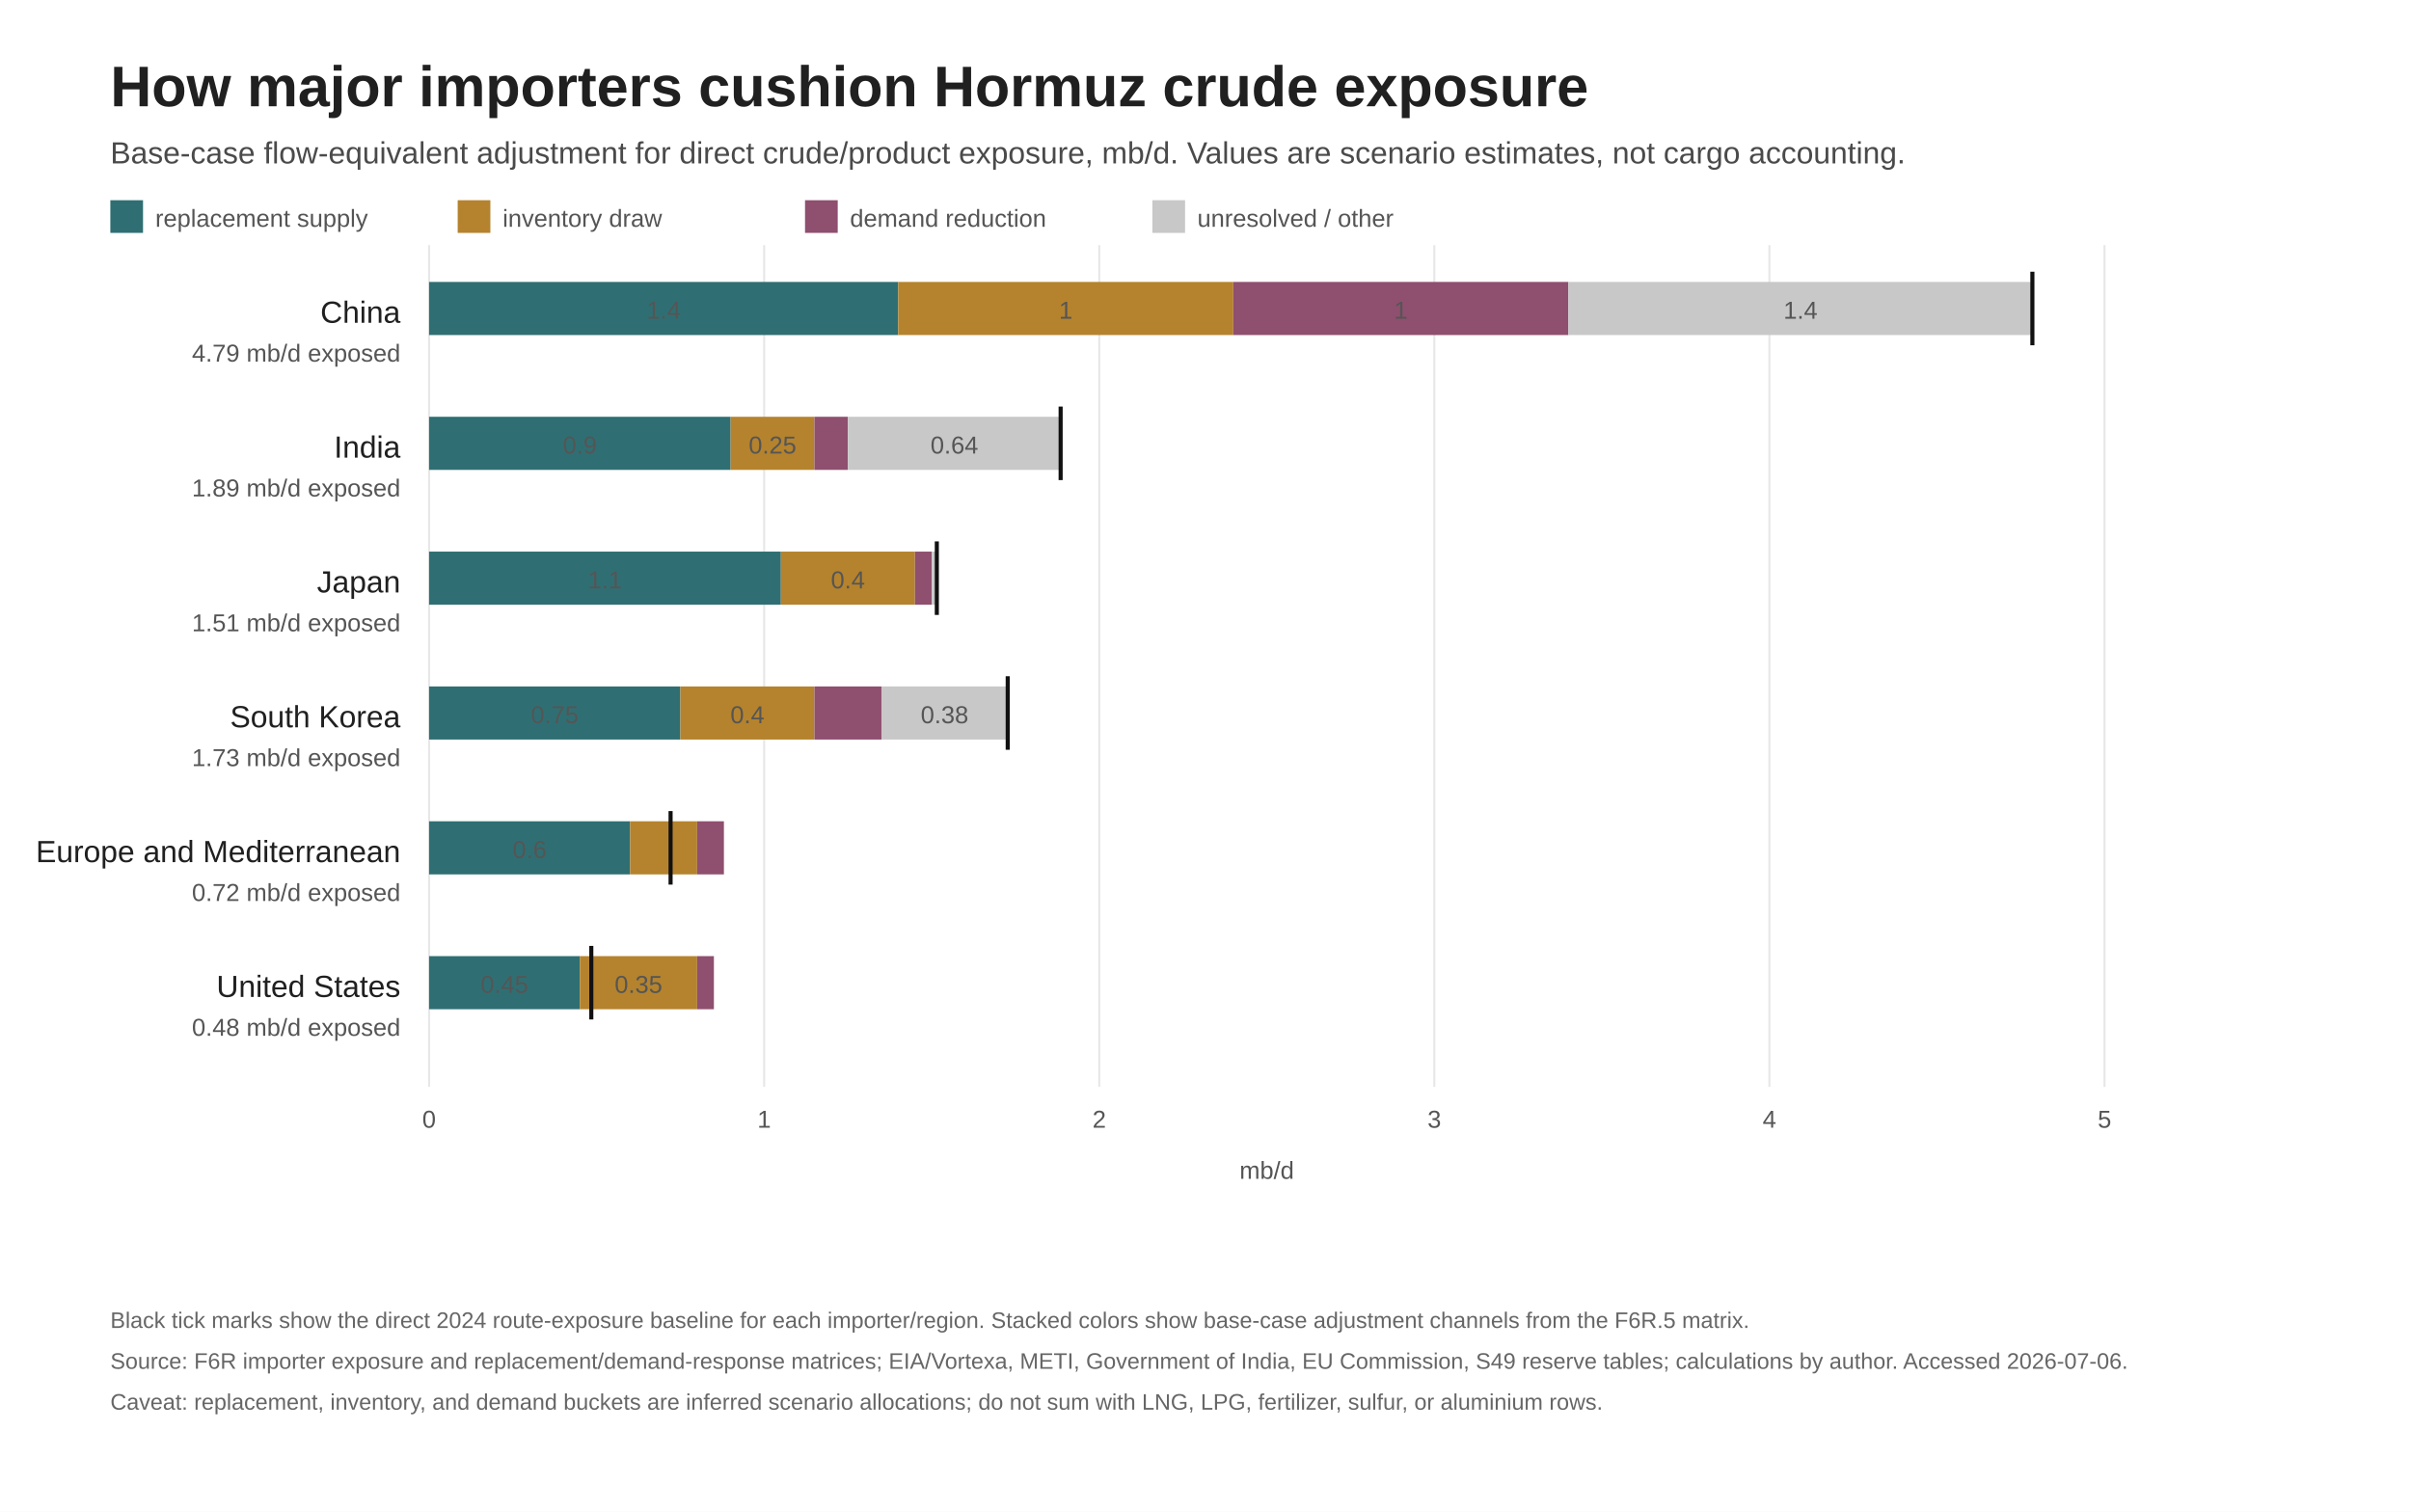
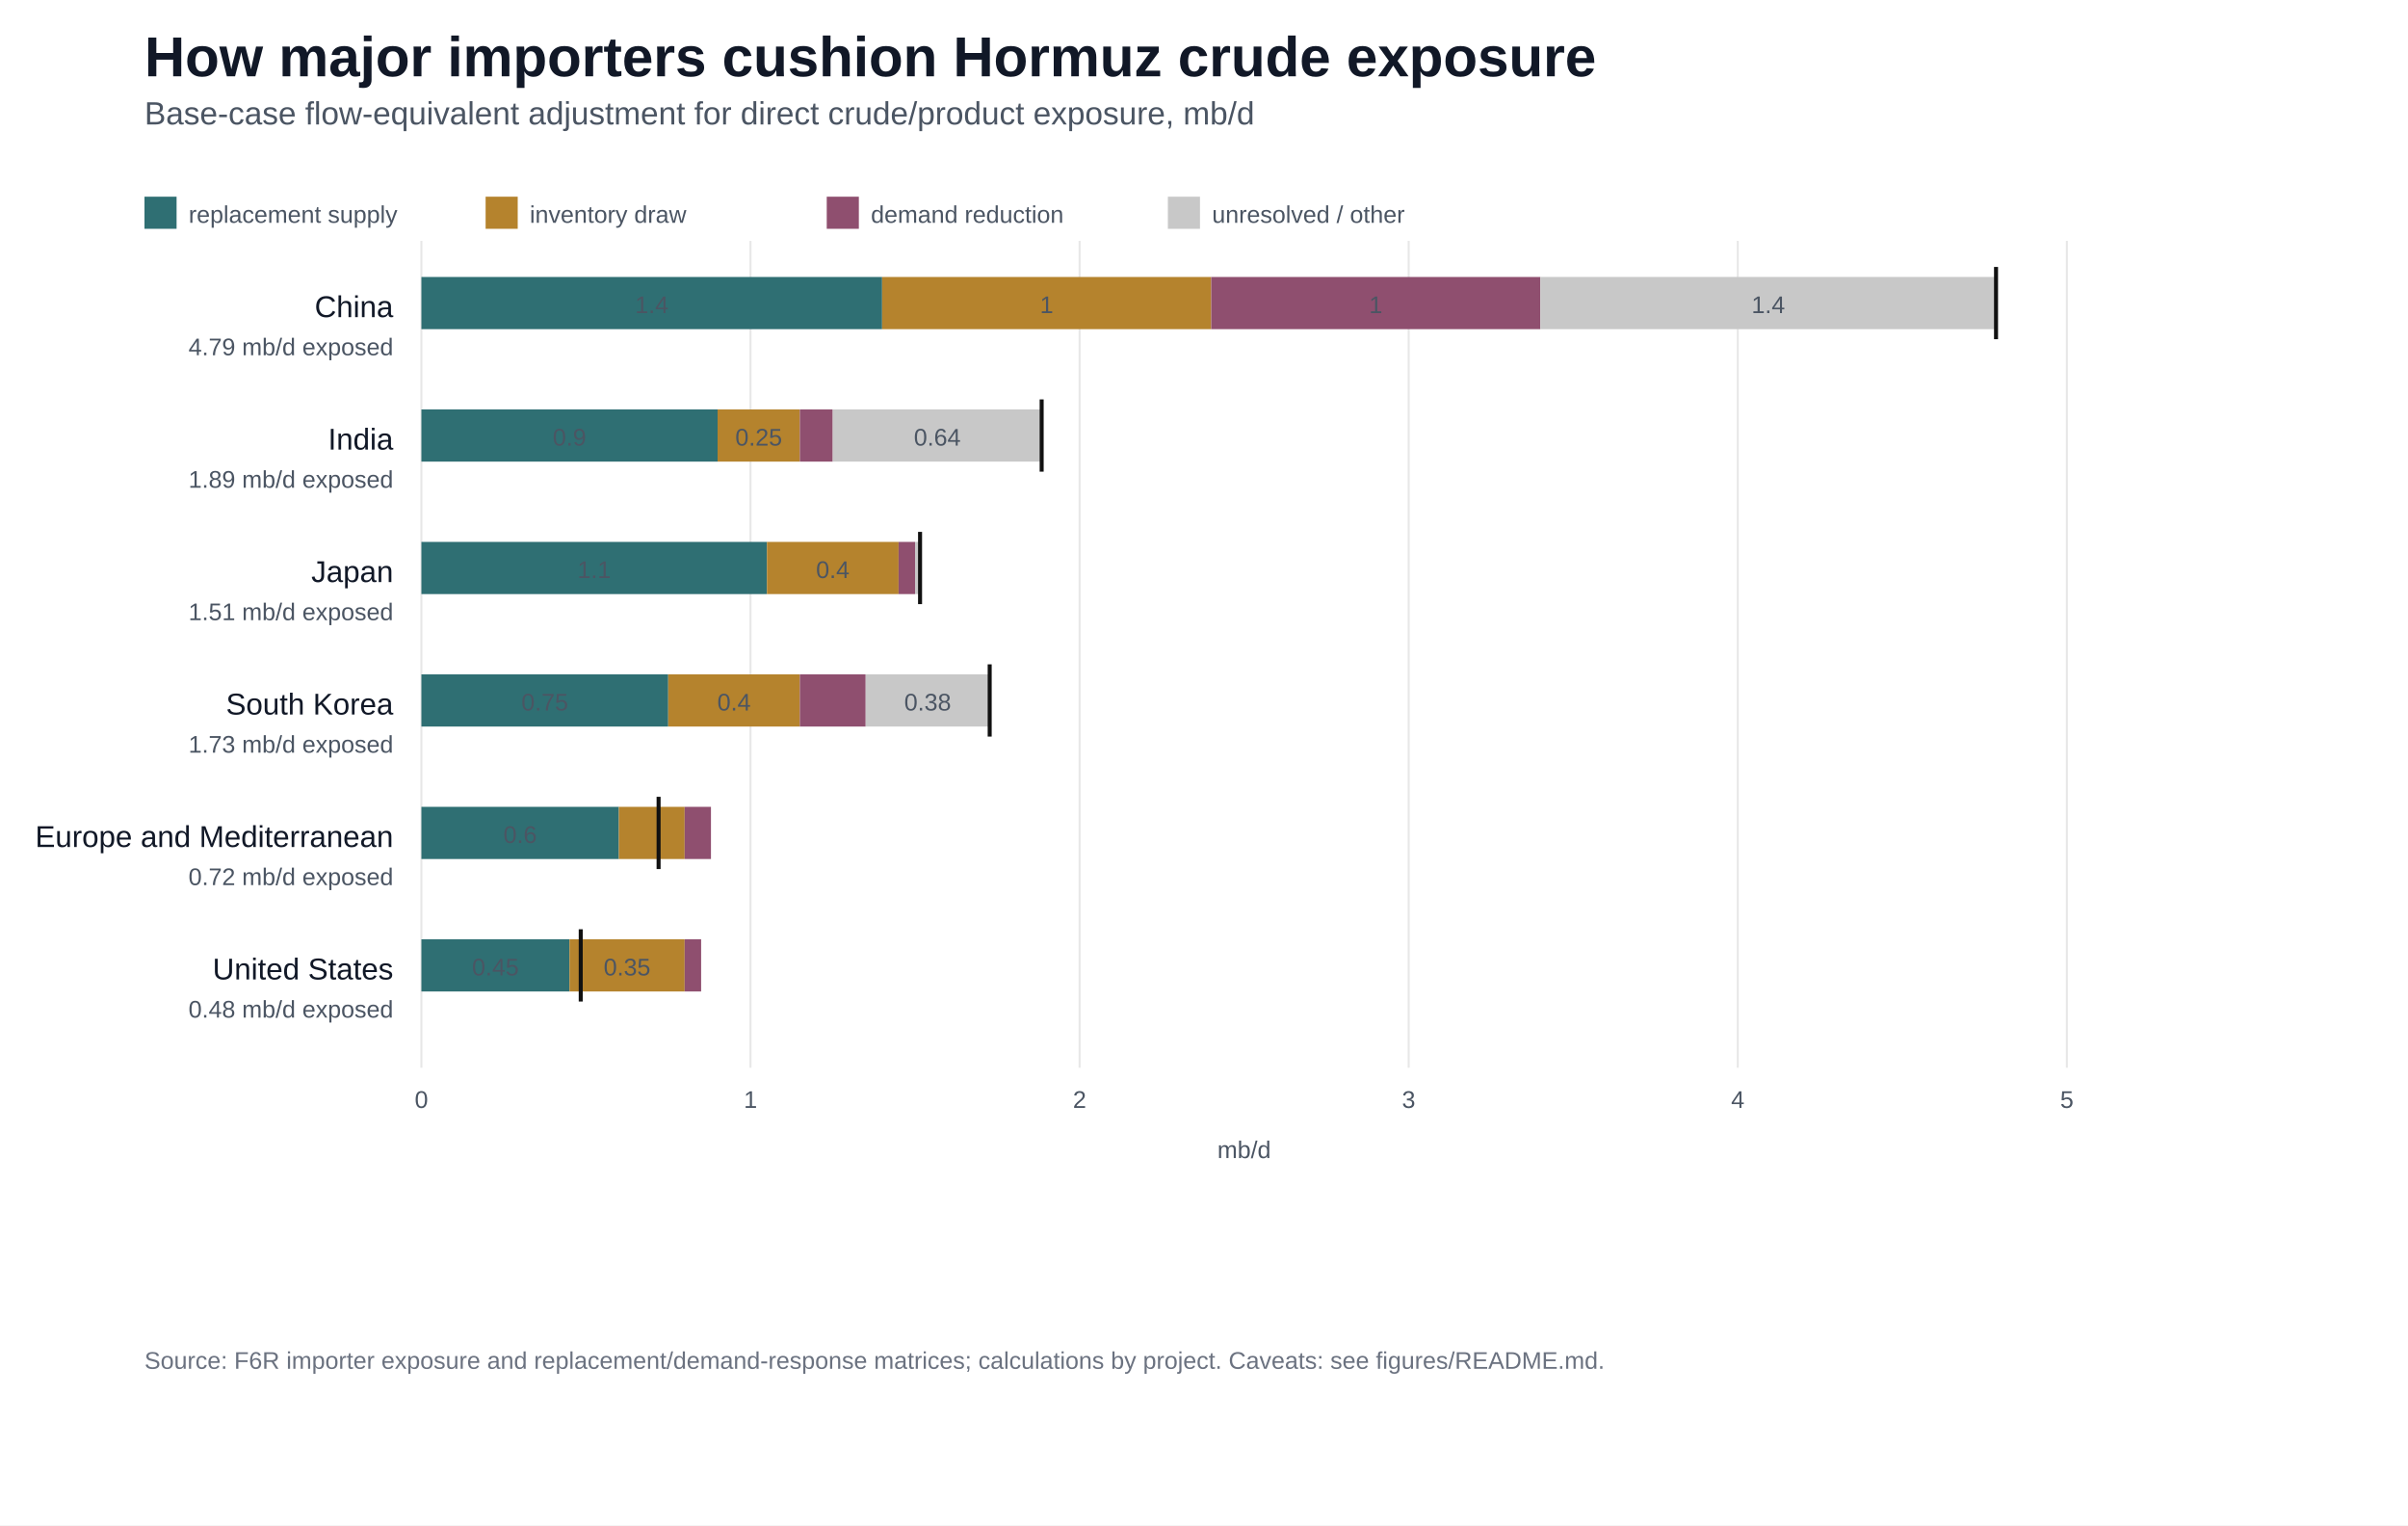
- <svg xmlns="http://www.w3.org/2000/svg" width="1180" height="740" viewBox="0 0 1180 740">
+ <svg xmlns="http://www.w3.org/2000/svg" width="1200" height="760" viewBox="0 0 1200 760">
  <rect width="100%" height="100%" fill="#ffffff" />
-   <style>text{font-family:Arial,Helvetica,sans-serif;fill:#202020}.title{font-size:28px;font-weight:700}.sub{font-size:15px;fill:#4a4a4a}.label{font-size:15px}.small{font-size:12px;fill:#555}.axis{font-size:12px;fill:#555}.note{font-size:11px;fill:#666}</style>
-   <text x="54" y="52" class="title">How major importers cushion Hormuz crude exposure</text>
-   <text x="54" y="80" class="sub">Base-case flow-equivalent adjustment for direct crude/product exposure, mb/d. Values are scenario estimates, not cargo accounting.</text>
-   <rect x="54" y="98" width="16" height="16" fill="#2f6f73" />
-   <text x="76" y="111" class="small">replacement supply</text>
-   <rect x="224" y="98" width="16" height="16" fill="#b5832d" />
-   <text x="246" y="111" class="small">inventory draw</text>
-   <rect x="394" y="98" width="16" height="16" fill="#8f4f6f" />
-   <text x="416" y="111" class="small">demand reduction</text>
-   <rect x="564" y="98" width="16" height="16" fill="#c8c8c8" />
-   <text x="586" y="111" class="small">unresolved / other</text>
+   <style>text{font-family:Arial,Helvetica,sans-serif;fill:#111827}.title{font-size:28px;font-weight:700}.sub{font-size:16px;fill:#4b5563}.label{font-size:15px}.small{font-size:12px;fill:#4b5563}.axis{font-size:12px;fill:#4b5563}.note{font-size:12px;fill:#6b7280}</style>
+   <text x="72" y="38" class="title">How major importers cushion Hormuz crude exposure</text>
+   <text x="72" y="62" class="sub">Base-case flow-equivalent adjustment for direct crude/product exposure, mb/d</text>
+   <rect x="72" y="98" width="16" height="16" fill="#2f6f73" />
+   <text x="94" y="111" class="small">replacement supply</text>
+   <rect x="242" y="98" width="16" height="16" fill="#b5832d" />
+   <text x="264" y="111" class="small">inventory draw</text>
+   <rect x="412" y="98" width="16" height="16" fill="#8f4f6f" />
+   <text x="434" y="111" class="small">demand reduction</text>
+   <rect x="582" y="98" width="16" height="16" fill="#c8c8c8" />
+   <text x="604" y="111" class="small">unresolved / other</text>
  <line x1="210.0" y1="120" x2="210.0" y2="532" stroke="#e7e7e7" />
  <text x="210.0" y="552" text-anchor="middle" class="axis">0</text>
  <line x1="374.0" y1="120" x2="374.0" y2="532" stroke="#e7e7e7" />
  <text x="374.0" y="552" text-anchor="middle" class="axis">1</text>
  <line x1="538.0" y1="120" x2="538.0" y2="532" stroke="#e7e7e7" />
  <text x="538.0" y="552" text-anchor="middle" class="axis">2</text>
  <line x1="702.0" y1="120" x2="702.0" y2="532" stroke="#e7e7e7" />
  <text x="702.0" y="552" text-anchor="middle" class="axis">3</text>
  <line x1="866.0" y1="120" x2="866.0" y2="532" stroke="#e7e7e7" />
  <text x="866.0" y="552" text-anchor="middle" class="axis">4</text>
  <line x1="1030.0" y1="120" x2="1030.0" y2="532" stroke="#e7e7e7" />
  <text x="1030.0" y="552" text-anchor="middle" class="axis">5</text>
  <text x="620.0" y="577" text-anchor="middle" class="axis">mb/d</text>
  <text x="196" y="158" text-anchor="end" class="label">China</text>
  <text x="196" y="177" text-anchor="end" class="small">4.79 mb/d exposed</text>
  <rect x="210.0" y="138" width="229.6" height="26" fill="#2f6f73" />
  <text x="324.8" y="156" text-anchor="middle" class="small" fill="#202020">1.4</text>
  <rect x="439.6" y="138" width="164.0" height="26" fill="#b5832d" />
  <text x="521.6" y="156" text-anchor="middle" class="small" fill="#202020">1</text>
  <rect x="603.6" y="138" width="164.0" height="26" fill="#8f4f6f" />
  <text x="685.6" y="156" text-anchor="middle" class="small" fill="#202020">1</text>
  <rect x="767.6" y="138" width="227.1" height="26" fill="#c8c8c8" />
  <text x="881.2" y="156" text-anchor="middle" class="small" fill="#202020">1.4</text>
  <line x1="994.7" y1="133" x2="994.7" y2="169" stroke="#111" stroke-width="2" />
  <text x="196" y="224" text-anchor="end" class="label">India</text>
  <text x="196" y="243" text-anchor="end" class="small">1.89 mb/d exposed</text>
  <rect x="210.0" y="204" width="147.6" height="26" fill="#2f6f73" />
  <text x="283.8" y="222" text-anchor="middle" class="small" fill="#202020">0.9</text>
  <rect x="357.6" y="204" width="41.0" height="26" fill="#b5832d" />
  <text x="378.1" y="222" text-anchor="middle" class="small" fill="#202020">0.25</text>
  <rect x="398.6" y="204" width="16.4" height="26" fill="#8f4f6f" />
  <rect x="415.0" y="204" width="104.1" height="26" fill="#c8c8c8" />
  <text x="467.1" y="222" text-anchor="middle" class="small" fill="#202020">0.64</text>
  <line x1="519.1" y1="199" x2="519.1" y2="235" stroke="#111" stroke-width="2" />
  <text x="196" y="290" text-anchor="end" class="label">Japan</text>
  <text x="196" y="309" text-anchor="end" class="small">1.51 mb/d exposed</text>
  <rect x="210.0" y="270" width="172.2" height="26" fill="#2f6f73" />
  <text x="296.1" y="288" text-anchor="middle" class="small" fill="#202020">1.1</text>
  <rect x="382.2" y="270" width="65.6" height="26" fill="#b5832d" />
  <text x="415.0" y="288" text-anchor="middle" class="small" fill="#202020">0.4</text>
  <rect x="447.8" y="270" width="8.2" height="26" fill="#8f4f6f" />
  <rect x="456.0" y="270" width="2.5" height="26" fill="#c8c8c8" />
  <line x1="458.5" y1="265" x2="458.5" y2="301" stroke="#111" stroke-width="2" />
  <text x="196" y="356" text-anchor="end" class="label">South Korea</text>
  <text x="196" y="375" text-anchor="end" class="small">1.73 mb/d exposed</text>
  <rect x="210.0" y="336" width="123.0" height="26" fill="#2f6f73" />
  <text x="271.5" y="354" text-anchor="middle" class="small" fill="#202020">0.75</text>
  <rect x="333.0" y="336" width="65.6" height="26" fill="#b5832d" />
  <text x="365.8" y="354" text-anchor="middle" class="small" fill="#202020">0.4</text>
  <rect x="398.6" y="336" width="32.8" height="26" fill="#8f4f6f" />
  <rect x="431.4" y="336" width="61.8" height="26" fill="#c8c8c8" />
  <text x="462.3" y="354" text-anchor="middle" class="small" fill="#202020">0.38</text>
  <line x1="493.2" y1="331" x2="493.2" y2="367" stroke="#111" stroke-width="2" />
  <text x="196" y="422" text-anchor="end" class="label">Europe and Mediterranean</text>
  <text x="196" y="441" text-anchor="end" class="small">0.72 mb/d exposed</text>
  <rect x="210.0" y="402" width="98.4" height="26" fill="#2f6f73" />
  <text x="259.2" y="420" text-anchor="middle" class="small" fill="#202020">0.6</text>
  <rect x="308.4" y="402" width="32.8" height="26" fill="#b5832d" />
  <rect x="341.2" y="402" width="13.1" height="26" fill="#8f4f6f" />
  <line x1="328.2" y1="397" x2="328.2" y2="433" stroke="#111" stroke-width="2" />
  <text x="196" y="488" text-anchor="end" class="label">United States</text>
  <text x="196" y="507" text-anchor="end" class="small">0.48 mb/d exposed</text>
  <rect x="210.0" y="468" width="73.8" height="26" fill="#2f6f73" />
  <text x="246.9" y="486" text-anchor="middle" class="small" fill="#202020">0.45</text>
  <rect x="283.8" y="468" width="57.4" height="26" fill="#b5832d" />
  <text x="312.5" y="486" text-anchor="middle" class="small" fill="#202020">0.35</text>
  <rect x="341.2" y="468" width="8.2" height="26" fill="#8f4f6f" />
  <line x1="289.4" y1="463" x2="289.4" y2="499" stroke="#111" stroke-width="2" />
-   <text x="54" y="650" class="note">Black tick marks show the direct 2024 route-exposure baseline for each importer/region. Stacked colors show base-case adjustment channels from the F6R.5 matrix.</text>
-   <text x="54" y="670" class="note">Source: F6R importer exposure and replacement/demand-response matrices; EIA/Vortexa, METI, Government of India, EU Commission, S49 reserve tables; calculations by author. Accessed 2026-07-06.</text>
-   <text x="54" y="690" class="note">Caveat: replacement, inventory, and demand buckets are inferred scenario allocations; do not sum with LNG, LPG, fertilizer, sulfur, or aluminium rows.</text>
+   <text x="72" y="682" class="note">Source: F6R importer exposure and replacement/demand-response matrices; calculations by project. Caveats: see figures/README.md.</text>
</svg>
